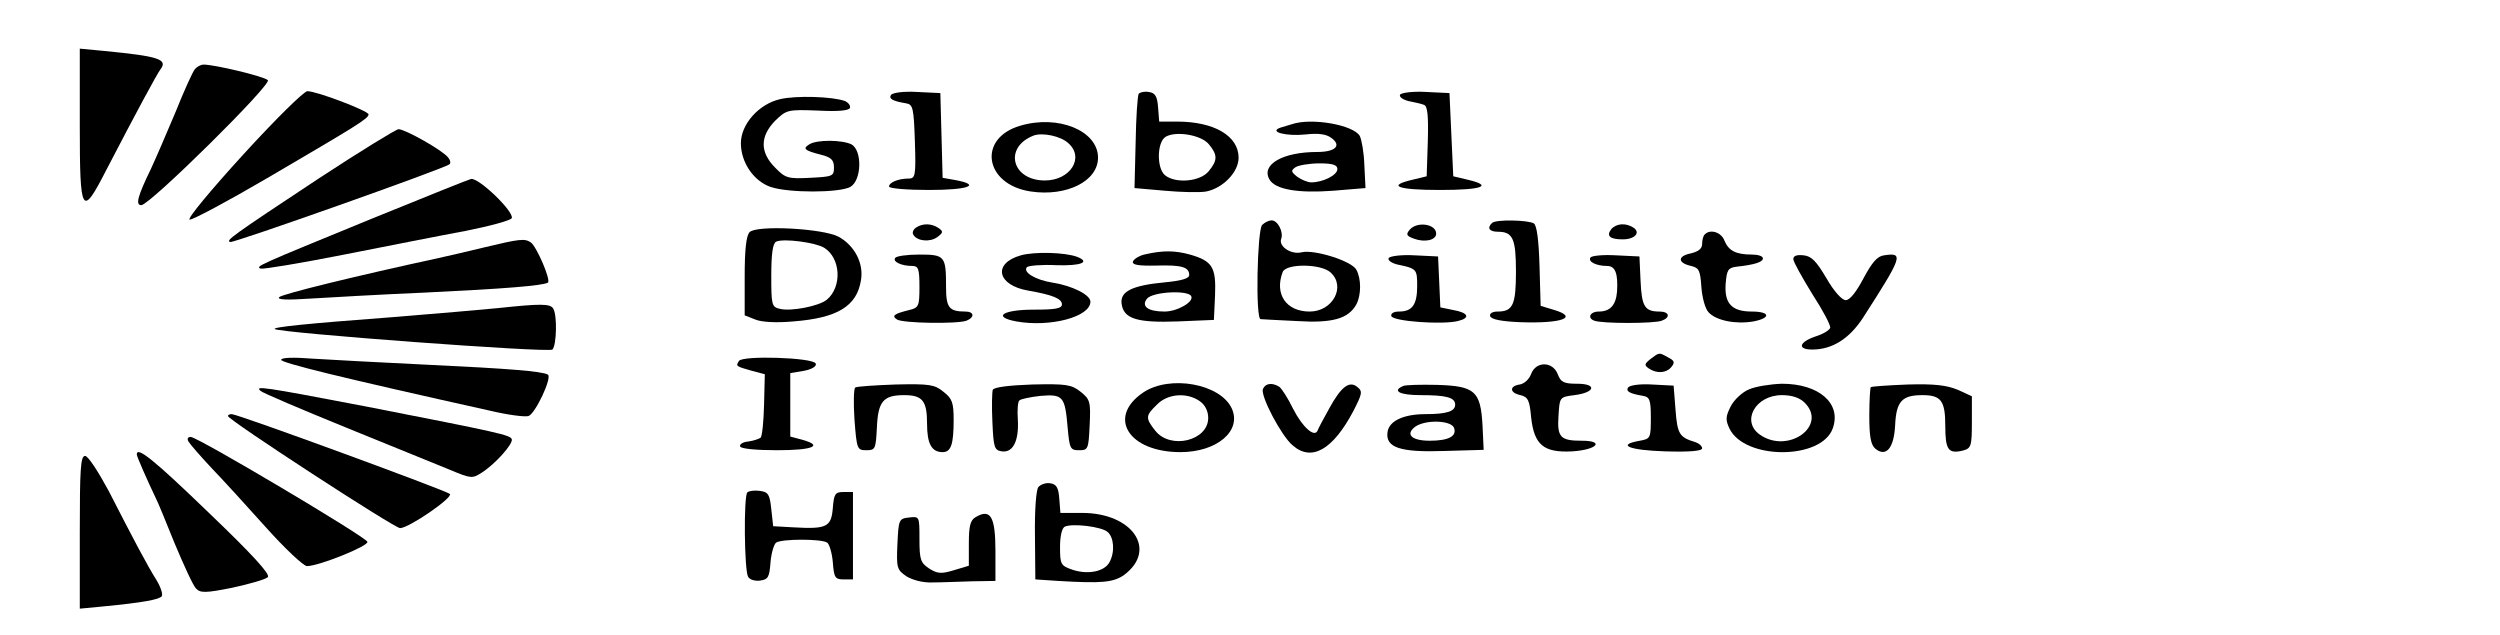
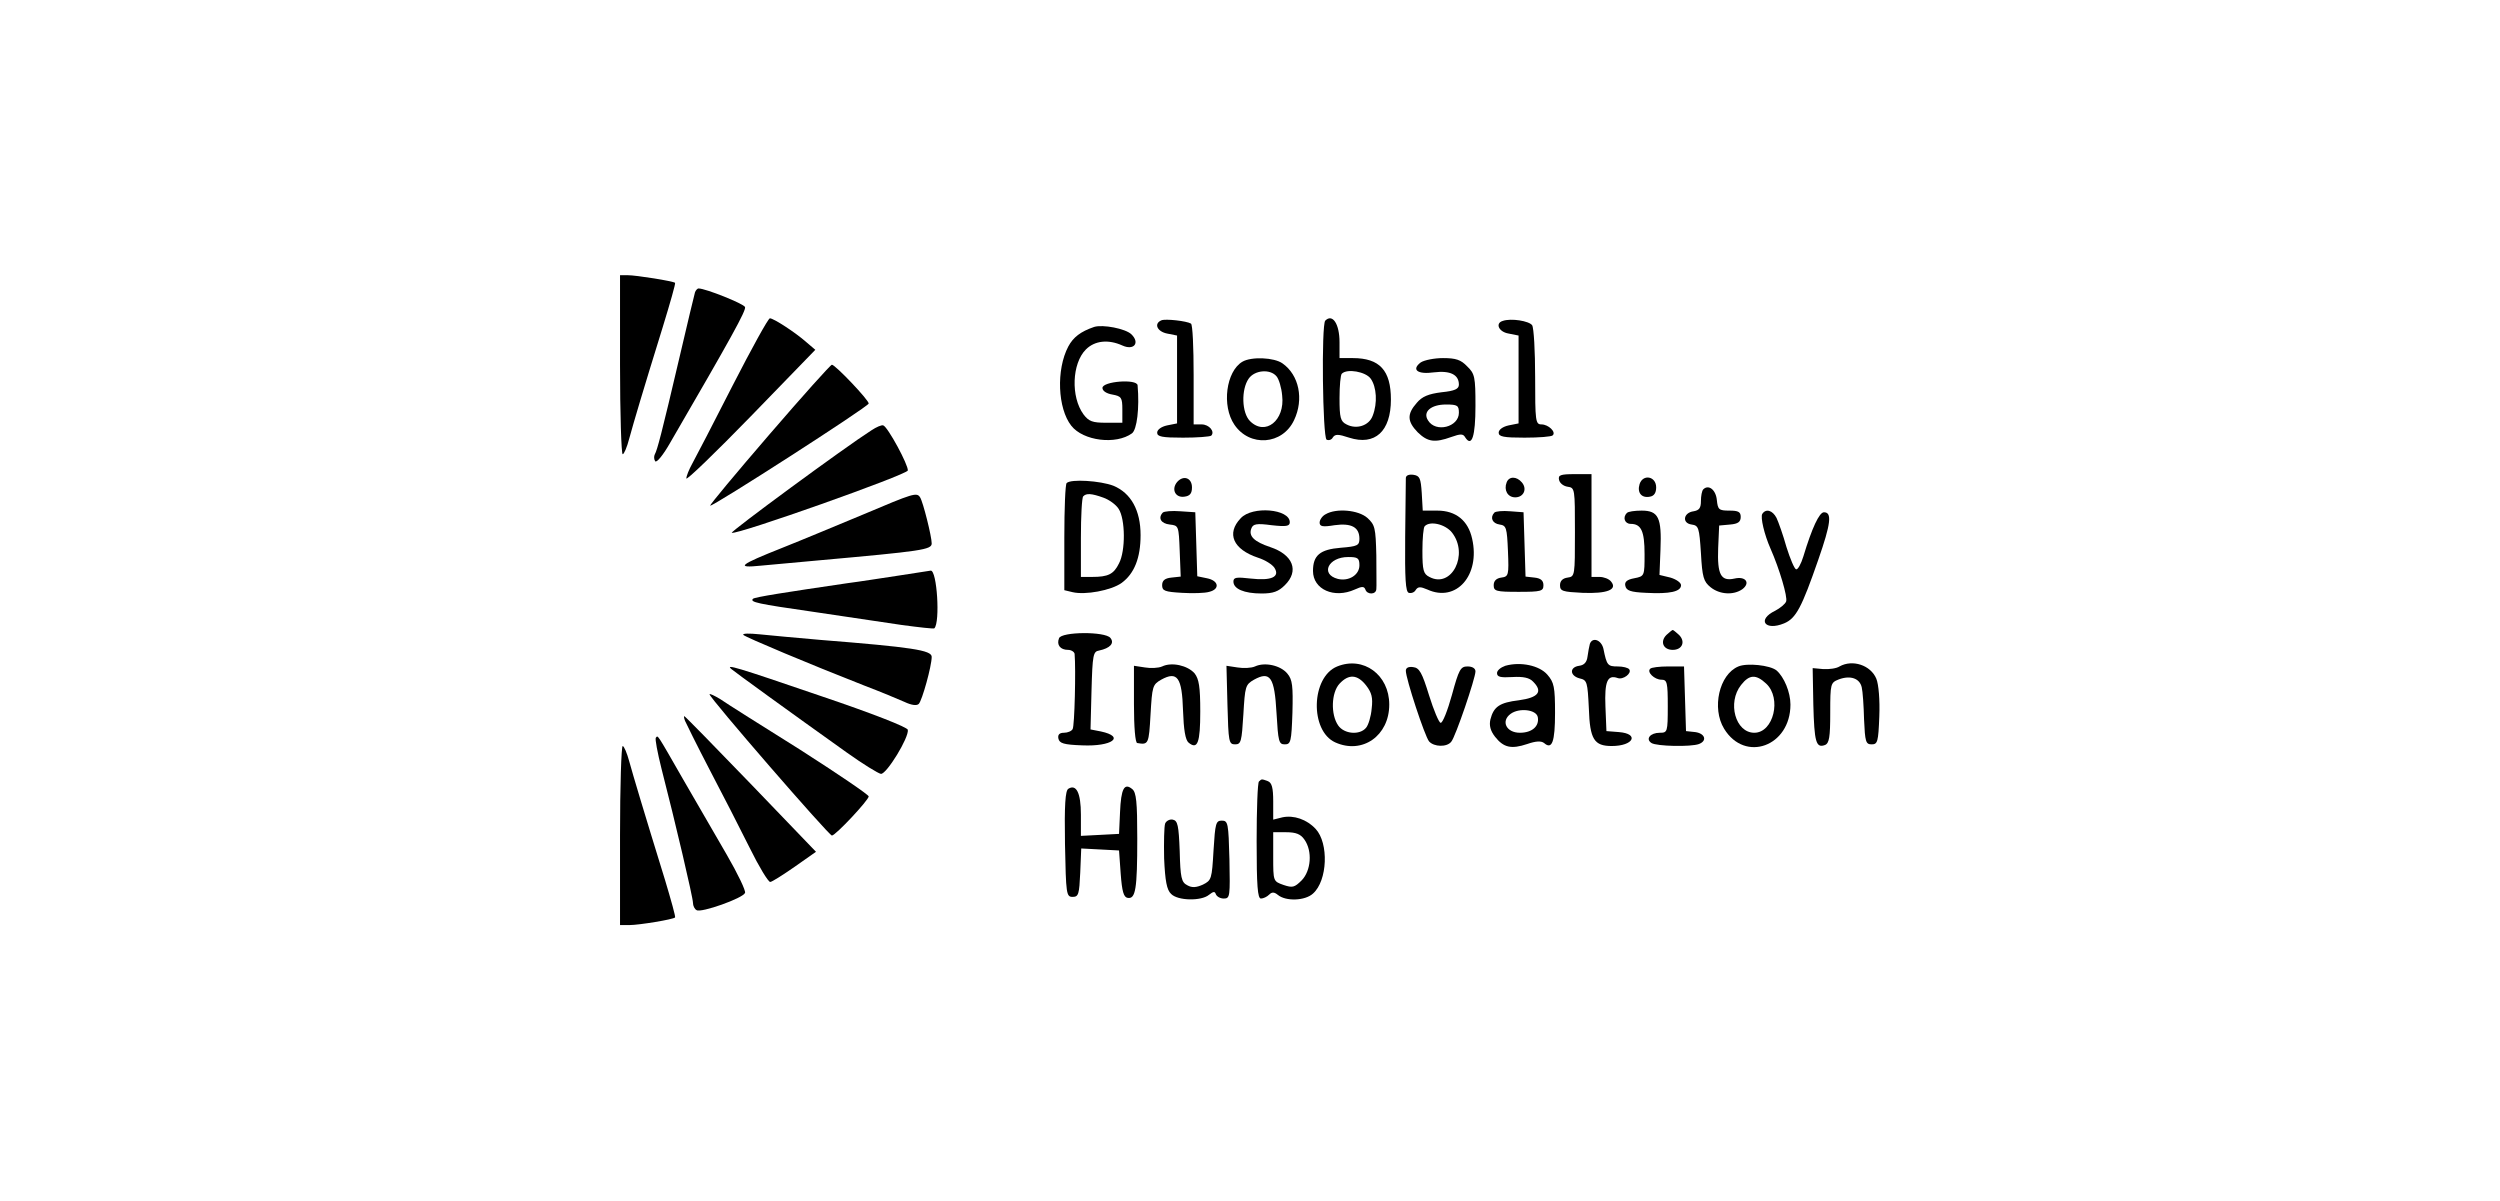
- <svg xmlns="http://www.w3.org/2000/svg" version="1.0" width="658pt" height="167pt" viewBox="0 0 658 167" preserveAspectRatio="xMidYMid meet">
-   <g transform="translate(0,167) scale(0.1,-0.1)" fill="#000000" stroke="none">
-     <path d="M210 1341 c0 -236 5 -245 70 -118 80 154 133 252 142 264 21 27 -4 35 -149 49 l-63 6 0 -201z" />
-     <path d="M513 1488 c-6 -7 -29 -58 -51 -113 -23 -55 -52 -122 -65 -150 -35 -72 -41 -95 -25 -95 23 1 344 318 333 329 -10 10 -140 41 -169 41 -8 0 -18 -6 -23 -12z" />
-     <path d="M640 1263 c-84 -92 -148 -169 -141 -171 6 -2 98 47 204 109 239 140 267 157 267 168 0 9 -136 61 -161 61 -9 0 -85 -75 -169 -167z" />
-     <path d="M2345 1420 c-6 -10 4 -16 40 -22 18 -3 20 -12 23 -101 3 -91 1 -97 -17 -97 -26 0 -51 -10 -51 -21 0 -5 47 -9 105 -9 104 0 139 13 70 26 l-34 6 -3 112 -3 111 -62 3 c-35 2 -64 -2 -68 -8z" />
-     <path d="M2997 1423 c-3 -5 -7 -62 -8 -128 l-3 -120 80 -7 c43 -4 93 -5 109 -2 44 9 85 51 85 89 0 57 -64 95 -162 95 l-47 0 -3 38 c-2 29 -8 38 -25 40 -11 2 -23 -1 -26 -5z m185 -133 c23 -28 23 -42 -1 -71 -22 -27 -87 -33 -115 -10 -22 19 -21 87 2 101 27 16 94 5 114 -20z" />
-     <path d="M3685 1421 c-3 -6 7 -13 22 -17 15 -3 34 -7 41 -10 9 -3 12 -27 10 -96 l-3 -92 -37 -9 c-69 -16 -40 -27 72 -27 112 0 141 11 73 27 l-38 9 -5 109 -5 110 -62 3 c-34 2 -64 -2 -68 -7z" />
-     <path d="M2053 1409 c-56 -13 -103 -66 -103 -116 0 -50 33 -99 78 -115 47 -16 180 -16 210 0 30 17 32 96 3 112 -24 12 -91 13 -111 0 -18 -11 -13 -16 30 -27 28 -7 35 -14 35 -34 0 -23 -4 -24 -63 -27 -58 -3 -65 -1 -92 27 -40 40 -40 82 0 123 30 29 33 30 112 27 54 -3 83 0 85 7 2 6 -4 14 -13 18 -32 12 -129 15 -171 5z" />
-     <path d="M2685 1339 c-113 -33 -94 -155 28 -173 94 -14 177 27 177 89 0 71 -105 114 -205 84z m127 -46 c43 -38 5 -98 -62 -98 -87 0 -109 87 -30 118 23 9 72 -1 92 -20z" />
-     <path d="M3400 1343 c-8 -2 -22 -7 -30 -9 -32 -11 15 -23 65 -18 35 4 56 1 69 -9 28 -20 11 -37 -37 -37 -91 0 -148 -33 -126 -72 15 -27 76 -37 168 -30 l85 7 -3 60 c-1 33 -7 67 -12 77 -16 29 -127 49 -179 31z m120 -118 c0 -16 -38 -35 -69 -35 -9 0 -26 7 -37 15 -16 13 -17 16 -4 25 8 5 36 10 63 10 35 0 47 -4 47 -15z" />
-     <path d="M840 1201 c-236 -156 -246 -164 -234 -168 9 -3 554 190 576 204 5 2 4 11 -3 19 -15 19 -113 74 -130 74 -8 -1 -102 -59 -209 -129z" />
-     <path d="M980 1095 c-305 -125 -308 -126 -294 -132 7 -2 103 14 215 36 112 22 258 51 323 63 66 13 121 28 123 34 6 17 -86 106 -107 103 -3 0 -120 -47 -260 -104z" />
-     <path d="M3322 1078 c-13 -13 -18 -248 -4 -248 4 0 46 -3 95 -5 94 -6 136 6 157 44 13 25 13 67 0 91 -12 23 -111 54 -144 46 -27 -7 -61 15 -54 35 7 18 -9 49 -25 49 -7 0 -18 -5 -25 -12z m180 -125 c41 -37 6 -103 -55 -103 -62 0 -93 46 -71 104 9 23 101 22 126 -1z" />
-     <path d="M3927 1083 c-14 -13 -7 -23 16 -23 39 0 47 -19 47 -105 0 -87 -8 -105 -48 -105 -14 0 -22 -5 -20 -12 3 -9 31 -14 79 -16 111 -4 156 13 87 33 l-33 10 -3 105 c-2 68 -7 107 -15 112 -15 9 -101 11 -110 1z" />
-     <path d="M2411 1071 c-7 -5 -11 -13 -7 -19 10 -17 44 -20 63 -6 16 12 16 15 3 24 -18 12 -41 13 -59 1z" />
-     <path d="M3710 1065 c-10 -12 -8 -16 11 -23 29 -11 59 -4 59 13 0 26 -51 33 -70 10z" />
-     <path d="M4241 1067 c-14 -18 -4 -27 30 -27 32 0 48 18 28 31 -20 13 -45 11 -58 -4z" />
-     <path d="M1973 1059 c-9 -9 -13 -47 -13 -116 l0 -103 28 -11 c16 -7 57 -9 100 -5 116 9 167 40 178 108 8 45 -17 92 -59 115 -42 22 -216 31 -234 12z m196 -41 c44 -27 48 -103 7 -137 -21 -17 -94 -31 -123 -24 -22 5 -23 10 -23 88 0 57 4 85 13 89 19 9 103 -2 126 -16z" />
-     <path d="M4487 1053 c-4 -3 -7 -15 -7 -25 0 -13 -10 -20 -30 -25 -35 -7 -35 -25 1 -33 21 -5 24 -12 27 -55 2 -28 10 -58 19 -67 20 -22 72 -32 118 -24 47 9 44 26 -4 26 -53 0 -73 21 -69 74 3 35 6 41 28 44 47 5 70 12 70 22 0 6 -13 10 -29 10 -42 0 -61 10 -72 36 -8 23 -38 32 -52 17z" />
-     <path d="M1275 1019 c-44 -11 -98 -23 -120 -28 -226 -49 -412 -95 -420 -103 -7 -7 20 -8 80 -4 50 3 187 11 305 16 208 10 307 18 322 26 9 6 -30 96 -45 106 -16 11 -30 9 -122 -13z" />
-     <path d="M2687 998 c-75 -21 -63 -79 20 -93 63 -11 88 -21 88 -36 0 -11 -17 -14 -74 -14 -82 0 -110 -19 -46 -31 89 -16 195 12 195 52 0 18 -48 42 -99 50 -46 7 -80 28 -68 41 5 4 40 7 78 5 64 -2 90 8 54 22 -32 12 -112 14 -148 4z" />
-     <path d="M3016 1001 c-16 -3 -31 -12 -34 -19 -3 -9 13 -12 61 -11 68 2 87 -4 87 -25 0 -9 -21 -15 -63 -19 -87 -8 -119 -24 -115 -56 5 -40 40 -51 148 -47 l95 4 3 65 c3 74 -7 90 -66 107 -40 11 -71 11 -116 1z m119 -110 c9 -15 -36 -41 -70 -41 -44 0 -62 14 -46 34 15 18 106 23 116 7z" />
-     <path d="M2356 991 c-7 -10 17 -21 45 -21 16 0 19 -7 19 -55 0 -51 -2 -55 -27 -61 -40 -10 -47 -15 -32 -25 16 -10 159 -12 183 -3 22 9 20 24 -3 24 -43 0 -51 10 -51 65 0 81 -3 85 -70 85 -33 0 -61 -4 -64 -9z" />
-     <path d="M3655 991 c-3 -6 7 -13 22 -17 52 -11 53 -12 53 -57 0 -49 -13 -67 -48 -67 -14 0 -22 -5 -20 -12 5 -14 135 -23 175 -13 34 8 28 22 -12 29 l-34 7 -3 67 -3 67 -62 3 c-34 2 -64 -2 -68 -7z" />
-     <path d="M4186 992 c-7 -11 16 -22 44 -22 22 0 29 -21 26 -68 -3 -35 -18 -52 -48 -52 -23 0 -31 -17 -12 -24 20 -8 158 -8 178 0 24 9 19 24 -6 24 -39 0 -47 13 -50 80 l-3 65 -62 3 c-34 2 -64 -1 -67 -6z" />
-     <path d="M4720 988 c0 -7 23 -48 50 -92 28 -43 49 -83 47 -89 -2 -6 -18 -16 -37 -22 -45 -15 -51 -35 -10 -35 52 0 97 28 133 83 105 163 108 173 56 165 -18 -2 -32 -19 -54 -60 -19 -36 -36 -58 -47 -58 -10 0 -31 23 -51 58 -26 44 -39 58 -60 60 -17 2 -27 -1 -27 -10z" />
-     <path d="M1310 859 c-41 -4 -167 -15 -280 -24 -227 -17 -312 -26 -307 -31 10 -10 722 -63 731 -54 11 11 13 91 2 108 -8 13 -33 13 -146 1z" />
-     <path d="M4344 725 c-16 -13 -17 -16 -4 -25 21 -14 46 -12 59 4 10 12 8 17 -8 25 -25 14 -23 14 -47 -4z" />
-     <path d="M740 723 c0 -8 154 -46 550 -134 46 -11 92 -17 101 -14 18 6 63 102 51 109 -15 9 -106 16 -317 26 -121 6 -257 13 -302 16 -50 4 -83 3 -83 -3z" />
-     <path d="M1945 720 c-9 -14 -8 -14 34 -26 l34 -9 -2 -80 c-1 -44 -5 -83 -9 -87 -4 -3 -18 -8 -32 -10 -14 -1 -24 -7 -22 -13 1 -6 42 -10 97 -10 95 0 124 12 65 28 l-30 8 0 83 0 84 36 6 c21 4 34 12 31 19 -5 16 -193 22 -202 7z" />
-     <path d="M4030 686 c-5 -14 -18 -26 -30 -28 -28 -4 -27 -22 2 -28 20 -5 24 -14 28 -59 8 -72 33 -93 108 -89 65 4 87 28 25 28 -56 0 -65 9 -61 66 3 49 3 49 42 54 55 7 60 30 7 30 -35 0 -43 4 -51 25 -13 34 -57 35 -70 1z" />
-     <path d="M2251 650 c-4 -3 -5 -41 -2 -85 6 -77 7 -80 31 -80 24 0 25 3 28 60 3 69 17 85 72 85 48 0 60 -15 60 -75 0 -53 12 -75 41 -75 22 0 29 20 29 85 0 46 -4 56 -27 74 -23 19 -37 21 -126 19 -54 -2 -102 -5 -106 -8z" />
-     <path d="M2613 644 c-2 -6 -3 -44 -1 -85 3 -67 5 -74 25 -77 29 -4 45 27 42 83 -2 25 0 48 4 51 4 4 29 9 55 12 60 5 65 -1 72 -83 5 -56 7 -60 30 -60 24 0 25 3 28 66 3 62 1 68 -24 88 -24 19 -38 21 -127 19 -60 -2 -101 -7 -104 -14z" />
-     <path d="M3009 637 c-96 -65 -39 -157 98 -157 96 0 162 56 135 115 -30 65 -163 89 -233 42z m149 -23 c14 -10 22 -26 22 -44 0 -60 -99 -84 -139 -34 -27 34 -26 40 4 69 28 29 79 33 113 9z" />
-     <path d="M3324 646 c-7 -18 49 -124 78 -148 50 -44 106 -12 160 90 23 45 25 52 11 63 -21 18 -43 2 -75 -57 -15 -27 -29 -53 -30 -57 -8 -20 -40 9 -64 56 -14 29 -31 55 -37 59 -19 12 -37 9 -43 -6z" />
-     <path d="M3693 654 c-30 -13 -9 -24 46 -24 67 0 91 -6 91 -25 0 -18 -23 -25 -78 -25 -58 0 -96 -18 -100 -47 -6 -41 33 -54 149 -50 l104 3 -3 64 c-5 91 -20 104 -120 107 -42 1 -83 0 -89 -3z m134 -110 c8 -22 -14 -34 -64 -34 -48 0 -65 17 -38 37 27 19 94 17 102 -3z" />
-     <path d="M4285 650 c-6 -10 4 -16 40 -22 17 -3 20 -11 20 -58 0 -53 -1 -55 -29 -60 -63 -11 -28 -25 67 -28 64 -2 97 1 97 8 0 6 -8 13 -17 16 -43 13 -48 21 -53 85 l-5 64 -57 3 c-32 2 -59 -2 -63 -8z" />
-     <path d="M4603 645 c-17 -7 -39 -27 -48 -45 -13 -26 -14 -35 -3 -58 40 -83 243 -83 272 1 23 65 -36 117 -134 117 -30 -1 -69 -7 -87 -15z m147 -35 c61 -61 -44 -136 -118 -84 -50 35 -12 104 58 104 27 0 47 -7 60 -20z" />
-     <path d="M4924 651 c-2 -2 -4 -37 -4 -76 0 -54 4 -76 16 -86 28 -23 49 1 52 62 3 63 18 79 72 79 49 0 60 -15 60 -81 0 -63 8 -74 46 -65 22 6 24 11 24 75 l0 68 -37 17 c-29 12 -61 16 -131 14 -52 -2 -95 -5 -98 -7z" />
-     <path d="M686 641 c5 -5 106 -48 224 -96 118 -48 241 -98 273 -111 57 -24 60 -24 85 -8 36 23 83 76 79 88 -4 11 -30 17 -383 86 -277 53 -294 55 -278 41z" />
-     <path d="M600 575 c0 -10 438 -295 453 -295 23 0 141 81 131 90 -10 9 -558 210 -574 210 -6 0 -10 -2 -10 -5z" />
-     <path d="M496 508 c4 -7 31 -38 59 -68 29 -30 94 -101 144 -157 51 -57 100 -103 109 -103 31 0 163 53 159 64 -4 13 -447 276 -465 276 -8 0 -10 -5 -6 -12z" />
-     <path d="M360 474 c0 -6 29 -71 50 -115 5 -9 27 -63 50 -120 24 -57 48 -110 56 -118 11 -12 25 -12 95 2 46 10 88 22 94 28 7 7 -39 58 -155 169 -146 141 -190 176 -190 154z" />
-     <path d="M210 269 l0 -201 63 6 c103 10 147 18 153 27 3 5 -3 24 -14 42 -24 38 -61 108 -126 235 -27 50 -54 92 -62 92 -12 0 -14 -35 -14 -201z" />
-     <path d="M2733 388 c-6 -7 -10 -62 -9 -128 l1 -115 60 -4 c115 -7 146 -4 174 16 88 66 22 163 -111 163 l-57 0 -3 38 c-2 29 -8 38 -24 40 -11 2 -25 -3 -31 -10z m182 -118 c17 -14 20 -53 5 -80 -13 -24 -55 -33 -96 -20 -32 11 -34 14 -34 60 0 29 5 51 13 54 20 9 96 0 112 -14z" />
-     <path d="M1967 374 c-10 -10 -8 -206 2 -222 4 -8 19 -12 32 -10 21 3 24 9 27 48 2 24 9 48 15 52 16 10 118 10 134 0 6 -4 13 -28 15 -52 3 -40 6 -45 28 -45 l25 0 0 115 0 115 -25 0 c-22 0 -25 -5 -28 -42 -4 -50 -16 -56 -103 -51 l-54 3 -5 45 c-4 39 -8 45 -30 48 -14 2 -29 0 -33 -4z" />
-     <path d="M2568 309 c-14 -8 -18 -23 -18 -69 l0 -59 -40 -12 c-33 -10 -43 -9 -65 5 -22 15 -25 23 -25 77 0 60 0 60 -27 57 -27 -3 -28 -5 -31 -70 -3 -63 -1 -68 24 -85 16 -10 44 -17 68 -16 23 0 69 2 104 3 l62 1 0 78 c0 92 -13 113 -52 90z" />
+ <svg xmlns="http://www.w3.org/2000/svg" version="1.0" width="754pt" height="362pt" viewBox="0 0 754 362" preserveAspectRatio="xMidYMid meet">
+   <g transform="translate(0,362) scale(0.1,-0.1)" fill="#000000" stroke="none">
+     <path d="M1870 2520 c0 -148 4 -270 8 -270 4 0 13 21 20 48 14 51 39 136 101 336 22 72 39 131 37 133 -5 5 -117 23 -143 23 l-23 0 0 -270z" />
+     <path d="M2096 2738 c-2 -7 -23 -94 -46 -193 -55 -235 -68 -283 -75 -295 -3 -6 -3 -15 1 -21 4 -6 24 18 46 57 183 315 229 398 225 408 -4 10 -119 56 -140 56 -4 0 -9 -6 -11 -12z" />
+     <path d="M2210 2458 c-57 -112 -112 -218 -122 -236 -10 -18 -18 -38 -18 -45 0 -7 88 78 195 188 l194 200 -27 23 c-34 30 -99 72 -110 72 -5 0 -55 -91 -112 -202z" />
+     <path d="M3503 2654 c-24 -10 -13 -34 17 -40 l30 -6 0 -133 0 -132 -30 -6 c-18 -4 -30 -13 -30 -22 0 -12 15 -15 78 -15 43 0 81 3 85 6 12 12 -6 34 -29 34 l-24 0 0 149 c0 83 -3 152 -8 155 -13 8 -77 15 -89 10z" />
+     <path d="M3997 2653 c-12 -12 -8 -351 4 -359 6 -3 15 -1 19 7 7 10 16 10 49 -1 78 -25 126 19 126 115 0 88 -34 125 -115 125 l-40 0 0 48 c0 55 -21 87 -43 65z m137 -175 c18 -25 21 -74 6 -112 -11 -30 -49 -42 -79 -26 -18 9 -21 20 -21 79 0 37 3 71 7 74 16 16 72 6 87 -15z" />
+     <path d="M4532 2652 c-23 -7 -12 -33 18 -38 l30 -6 0 -133 0 -132 -30 -6 c-18 -4 -30 -13 -30 -22 0 -12 15 -15 78 -15 43 0 82 3 85 7 11 10 -13 33 -34 33 -18 0 -19 10 -19 143 0 78 -4 148 -9 156 -9 13 -64 22 -89 13z" />
+     <path d="M3300 2634 c-41 -14 -63 -31 -78 -59 -37 -70 -32 -187 9 -239 36 -46 135 -58 183 -23 15 11 23 76 17 145 -2 20 -106 12 -106 -8 0 -9 12 -17 30 -20 27 -5 30 -9 30 -45 l0 -40 -49 0 c-41 0 -52 4 -68 25 -39 53 -35 154 7 196 27 27 68 31 110 12 35 -16 54 8 27 34 -18 17 -86 30 -112 22z" />
+     <path d="M3747 2529 c-49 -29 -63 -133 -24 -190 46 -68 145 -61 180 14 30 63 15 136 -35 171 -25 18 -94 21 -121 5z m103 -44 c7 -8 15 -34 17 -58 9 -75 -51 -123 -97 -77 -25 25 -27 95 -4 128 18 26 65 30 84 7z" />
+     <path d="M4285 2527 c-29 -22 -10 -37 40 -30 49 6 75 -7 75 -37 0 -13 -12 -19 -52 -23 -40 -5 -59 -13 -75 -32 -30 -34 -29 -56 3 -89 30 -29 51 -32 101 -14 28 10 36 10 42 -1 20 -31 31 3 31 95 0 87 -2 97 -25 119 -19 20 -34 25 -73 25 -26 0 -56 -6 -67 -13z m115 -152 c0 -43 -70 -61 -93 -23 -17 26 9 48 54 48 35 0 39 -3 39 -25z" />
+     <path d="M2320 2309 c-100 -116 -180 -212 -178 -214 5 -5 478 299 478 308 0 11 -101 117 -111 117 -4 0 -89 -95 -189 -211z" />
+     <path d="M2628 2322 c-80 -51 -428 -307 -421 -309 18 -6 528 175 531 188 2 16 -60 131 -74 136 -5 2 -21 -5 -36 -15z" />
+     <path d="M4240 2178 c0 -7 -1 -87 -2 -177 -1 -127 1 -166 11 -169 7 -2 17 1 21 9 7 10 14 10 35 1 87 -40 160 43 135 153 -12 55 -49 85 -105 85 l-44 0 -3 53 c-3 45 -6 52 -25 55 -14 2 -23 -2 -23 -10z m139 -164 c52 -66 -1 -170 -68 -134 -18 9 -21 20 -21 79 0 37 3 71 7 74 16 17 62 6 82 -19z" />
+     <path d="M4702 2173 c2 -10 13 -19 26 -21 22 -3 22 -6 22 -137 0 -131 0 -134 -22 -137 -15 -2 -23 -10 -23 -23 0 -18 8 -20 68 -23 75 -3 106 10 86 34 -6 8 -22 14 -35 14 l-24 0 0 155 0 155 -51 0 c-43 0 -50 -3 -47 -17z" />
+     <path d="M3550 2166 c-18 -22 -5 -48 22 -44 17 2 23 10 23 28 0 29 -26 38 -45 16z" />
+     <path d="M4544 2165 c-9 -23 3 -45 26 -45 25 0 37 25 20 45 -16 19 -39 19 -46 0z" />
+     <path d="M4945 2160 c-8 -26 6 -43 31 -38 13 2 19 12 19 28 0 34 -40 41 -50 10z" />
+     <path d="M3217 2163 c-4 -3 -7 -77 -7 -164 l0 -159 25 -6 c38 -9 116 5 148 28 38 28 57 75 57 144 0 75 -29 127 -82 149 -39 15 -129 21 -141 8z m111 -44 c17 -6 38 -21 46 -34 20 -31 21 -126 1 -164 -16 -33 -33 -41 -81 -41 l-34 0 0 118 c0 65 3 122 7 125 9 10 25 9 61 -4z" />
+     <path d="M5137 2144 c-4 -4 -7 -20 -7 -35 0 -21 -5 -28 -22 -31 -31 -4 -36 -36 -6 -40 21 -3 23 -9 28 -86 4 -73 8 -86 29 -103 27 -22 69 -25 96 -6 25 19 10 40 -24 32 -41 -9 -52 12 -49 92 l3 68 33 3 c24 2 32 8 32 23 0 15 -7 19 -34 19 -32 0 -35 3 -38 32 -3 31 -25 48 -41 32z" />
+     <path d="M2605 2069 c-77 -32 -187 -78 -245 -101 -131 -52 -143 -62 -65 -54 33 3 112 10 175 16 311 28 340 32 340 51 0 21 -26 125 -35 139 -10 16 -21 12 -170 -51z" />
+     <path d="M3507 2074 c-15 -16 -6 -33 21 -36 27 -3 27 -4 30 -80 l3 -77 -28 -3 c-20 -2 -28 -9 -28 -23 0 -17 8 -20 60 -23 32 -2 69 -1 82 3 33 8 29 34 -7 41 l-29 6 -3 97 -3 96 -45 3 c-25 2 -49 0 -53 -4z" />
+     <path d="M3742 2057 c-44 -46 -23 -94 52 -119 22 -7 44 -21 50 -31 17 -27 -10 -39 -71 -32 -44 5 -53 4 -53 -9 0 -22 32 -36 85 -36 35 0 51 6 70 25 44 43 25 92 -44 115 -48 16 -66 33 -57 56 5 14 16 16 61 10 45 -5 55 -3 55 9 0 40 -113 50 -148 12z" />
+     <path d="M3998 2069 c-10 -5 -18 -17 -18 -25 0 -12 9 -14 45 -8 51 7 75 -6 75 -41 0 -20 -6 -23 -56 -27 -63 -5 -84 -23 -84 -70 0 -56 64 -84 126 -56 22 10 28 10 32 0 5 -16 32 -16 33 1 1 6 0 53 0 102 -2 83 -4 92 -27 113 -27 24 -94 30 -126 11z m102 -154 c0 -29 -32 -49 -65 -41 -54 14 -29 66 31 66 29 0 34 -3 34 -25z" />
+     <path d="M4507 2074 c-14 -15 -6 -33 16 -36 20 -3 22 -9 25 -80 3 -73 2 -77 -20 -80 -15 -2 -23 -10 -23 -23 0 -18 7 -20 75 -20 68 0 75 2 75 20 0 14 -8 21 -27 23 l-27 3 -3 97 -3 97 -40 3 c-23 2 -44 0 -48 -4z" />
+     <path d="M4907 2073 c-14 -13 -7 -33 11 -33 32 0 42 -22 42 -91 0 -66 0 -67 -31 -73 -22 -4 -30 -11 -27 -23 3 -14 15 -19 63 -21 72 -4 105 4 105 23 0 8 -15 18 -32 23 l-33 8 3 76 c4 97 -6 118 -57 118 -21 0 -41 -3 -44 -7z" />
+     <path d="M5315 2070 c-6 -10 6 -62 25 -105 27 -61 52 -146 47 -159 -3 -8 -18 -20 -33 -28 -56 -27 -31 -62 27 -38 36 15 53 48 103 192 38 109 42 143 17 143 -14 0 -36 -47 -62 -133 -7 -23 -17 -41 -22 -39 -5 1 -18 32 -29 67 -10 36 -24 75 -30 88 -12 23 -32 29 -43 12z" />
+     <path d="M2710 1884 c-47 -7 -116 -18 -155 -23 -184 -27 -280 -42 -284 -47 -10 -10 13 -15 180 -39 96 -14 217 -32 269 -40 52 -7 96 -12 98 -10 18 18 8 176 -11 174 -7 -1 -50 -8 -97 -15z" />
+     <path d="M5026 1705 c-20 -20 -10 -45 19 -45 29 0 39 25 19 45 -9 8 -17 15 -19 15 -2 0 -10 -7 -19 -15z" />
+     <path d="M2242 1705 c7 -7 202 -89 363 -152 50 -19 105 -42 123 -50 21 -10 37 -12 43 -6 10 10 39 114 39 142 0 20 -59 29 -335 51 -71 6 -155 14 -185 17 -30 3 -52 3 -48 -2z" />
+     <path d="M3194 1695 c-8 -20 4 -35 27 -35 10 0 19 -6 20 -12 4 -46 0 -219 -6 -227 -3 -6 -15 -11 -26 -11 -14 0 -19 -6 -17 -17 3 -15 16 -19 72 -21 90 -4 131 26 56 42 l-31 6 3 117 c3 109 5 118 23 121 33 7 47 22 34 38 -16 20 -148 19 -155 -1z" />
+     <path d="M4795 1678 c-2 -7 -5 -24 -7 -38 -2 -17 -10 -26 -25 -28 -30 -4 -29 -30 1 -38 23 -5 24 -11 28 -91 3 -93 16 -113 69 -113 66 0 84 37 22 42 l-38 3 -3 74 c-3 76 6 97 37 86 16 -6 43 14 35 26 -3 5 -19 9 -35 9 -30 0 -33 3 -43 53 -6 27 -33 37 -41 15z" />
+     <path d="M3505 1610 c-11 -5 -35 -6 -52 -3 l-33 5 0 -116 c0 -70 4 -117 10 -117 34 -6 35 -3 40 86 5 85 6 90 32 105 49 27 63 7 66 -93 2 -58 7 -89 17 -97 27 -22 35 0 35 94 0 75 -4 98 -17 115 -21 24 -69 35 -98 21z" />
+     <path d="M3785 1610 c-11 -5 -35 -6 -53 -3 l-33 5 3 -118 c3 -111 4 -119 23 -119 18 0 20 8 25 90 5 85 6 90 32 105 49 27 62 8 68 -101 5 -86 7 -94 25 -94 18 0 20 8 23 96 2 80 0 99 -15 117 -20 25 -68 36 -98 22z" />
+     <path d="M4033 1610 c-79 -32 -83 -194 -6 -229 82 -37 163 20 163 114 0 90 -78 147 -157 115z m87 -57 c17 -22 21 -37 17 -70 -2 -24 -10 -50 -17 -58 -19 -23 -66 -19 -84 7 -23 33 -21 99 4 126 28 30 54 28 80 -5z" />
+     <path d="M4540 1612 c-14 -5 -25 -14 -25 -22 0 -12 11 -14 46 -12 33 2 52 -2 63 -14 30 -30 16 -48 -43 -56 -58 -7 -76 -19 -86 -58 -4 -18 0 -34 14 -52 26 -33 49 -38 97 -22 26 9 42 10 51 3 24 -21 33 3 33 91 0 78 -3 92 -23 115 -24 28 -81 40 -127 27z m98 -155 c5 -27 -17 -47 -54 -47 -41 0 -58 35 -28 57 26 19 78 13 82 -10z" />
+     <path d="M5243 1610 c-58 -24 -81 -126 -43 -188 63 -103 200 -53 200 73 0 37 -19 83 -42 103 -20 16 -89 23 -115 12z m84 -52 c47 -44 22 -148 -36 -148 -57 0 -82 91 -40 144 25 32 45 33 76 4z" />
+     <path d="M5548 1610 c-9 -6 -31 -9 -49 -8 l-32 3 2 -110 c3 -113 8 -132 35 -122 13 5 16 24 16 97 0 89 1 91 26 101 35 13 63 3 69 -24 3 -12 6 -56 7 -97 3 -67 5 -75 23 -75 18 0 20 8 23 84 2 50 -2 97 -9 114 -17 41 -72 59 -111 37z" />
+     <path d="M2206 1602 c9 -8 173 -127 347 -251 49 -35 96 -64 104 -65 17 -1 85 110 81 133 -2 8 -106 49 -263 102 -257 88 -288 97 -269 81z" />
+     <path d="M4240 1597 c0 -24 57 -197 70 -213 15 -17 54 -18 67 -1 13 15 73 192 73 212 0 9 -9 15 -24 15 -21 0 -26 -9 -47 -86 -13 -47 -28 -85 -34 -84 -5 0 -21 38 -35 83 -21 68 -29 83 -48 85 -14 2 -22 -2 -22 -11z" />
+     <path d="M4977 1603 c-11 -10 13 -33 34 -33 17 0 19 -8 19 -80 0 -78 -1 -80 -24 -80 -29 0 -44 -19 -25 -31 16 -10 119 -12 143 -3 26 10 18 32 -11 36 l-28 3 -3 98 -3 97 -48 0 c-26 0 -51 -3 -54 -7z" />
+     <path d="M2140 1526 c0 -11 360 -426 369 -426 11 0 111 107 111 118 0 5 -93 68 -207 141 -115 72 -223 140 -240 152 -18 11 -33 18 -33 15z" />
+     <path d="M2066 1446 c3 -7 36 -74 74 -147 39 -74 93 -180 121 -236 28 -57 56 -103 62 -103 5 0 38 21 74 46 l64 45 -197 205 c-108 112 -198 204 -200 204 -2 0 -1 -6 2 -14z" />
+     <path d="M1978 1395 c-3 -3 5 -45 17 -93 42 -163 95 -389 95 -405 0 -9 5 -19 11 -22 13 -9 140 36 146 52 3 6 -22 58 -55 115 -33 57 -92 159 -132 228 -82 143 -75 132 -82 125z" />
+     <path d="M1870 1100 l0 -270 29 0 c28 0 132 17 137 23 2 2 -12 52 -30 112 -67 217 -95 311 -108 358 -7 26 -16 47 -20 47 -4 0 -8 -121 -8 -270z" />
+     <path d="M3797 1263 c-4 -3 -7 -84 -7 -180 0 -135 3 -173 13 -173 7 0 18 5 25 12 8 8 15 8 26 -1 24 -20 82 -18 106 4 44 39 48 152 8 195 -27 29 -66 42 -100 35 l-28 -7 0 55 c0 41 -4 56 -16 61 -19 7 -19 7 -27 -1z m137 -175 c25 -35 20 -94 -8 -123 -22 -22 -28 -23 -55 -14 -31 11 -31 11 -31 85 l0 74 39 0 c30 0 44 -6 55 -22z" />
+     <path d="M3222 1241 c-9 -6 -12 -48 -10 -167 3 -151 4 -159 23 -159 18 0 20 8 23 73 l3 73 57 -3 57 -3 5 -70 c4 -54 9 -71 21 -73 24 -4 29 26 29 179 0 111 -3 139 -15 149 -24 20 -34 2 -37 -70 l-3 -65 -57 -3 -58 -3 0 64 c0 66 -14 93 -38 78z" />
+     <path d="M3514 1136 c-3 -9 -4 -56 -3 -105 3 -68 8 -95 21 -107 20 -21 91 -22 114 -3 14 11 18 11 21 2 3 -7 13 -13 24 -13 19 0 19 7 17 118 -3 109 -4 117 -23 117 -18 0 -20 -8 -25 -90 -5 -86 -6 -90 -32 -103 -20 -9 -33 -10 -47 -2 -18 9 -21 23 -23 103 -3 78 -6 92 -21 95 -9 2 -20 -4 -23 -12z" />
  </g>
</svg>
